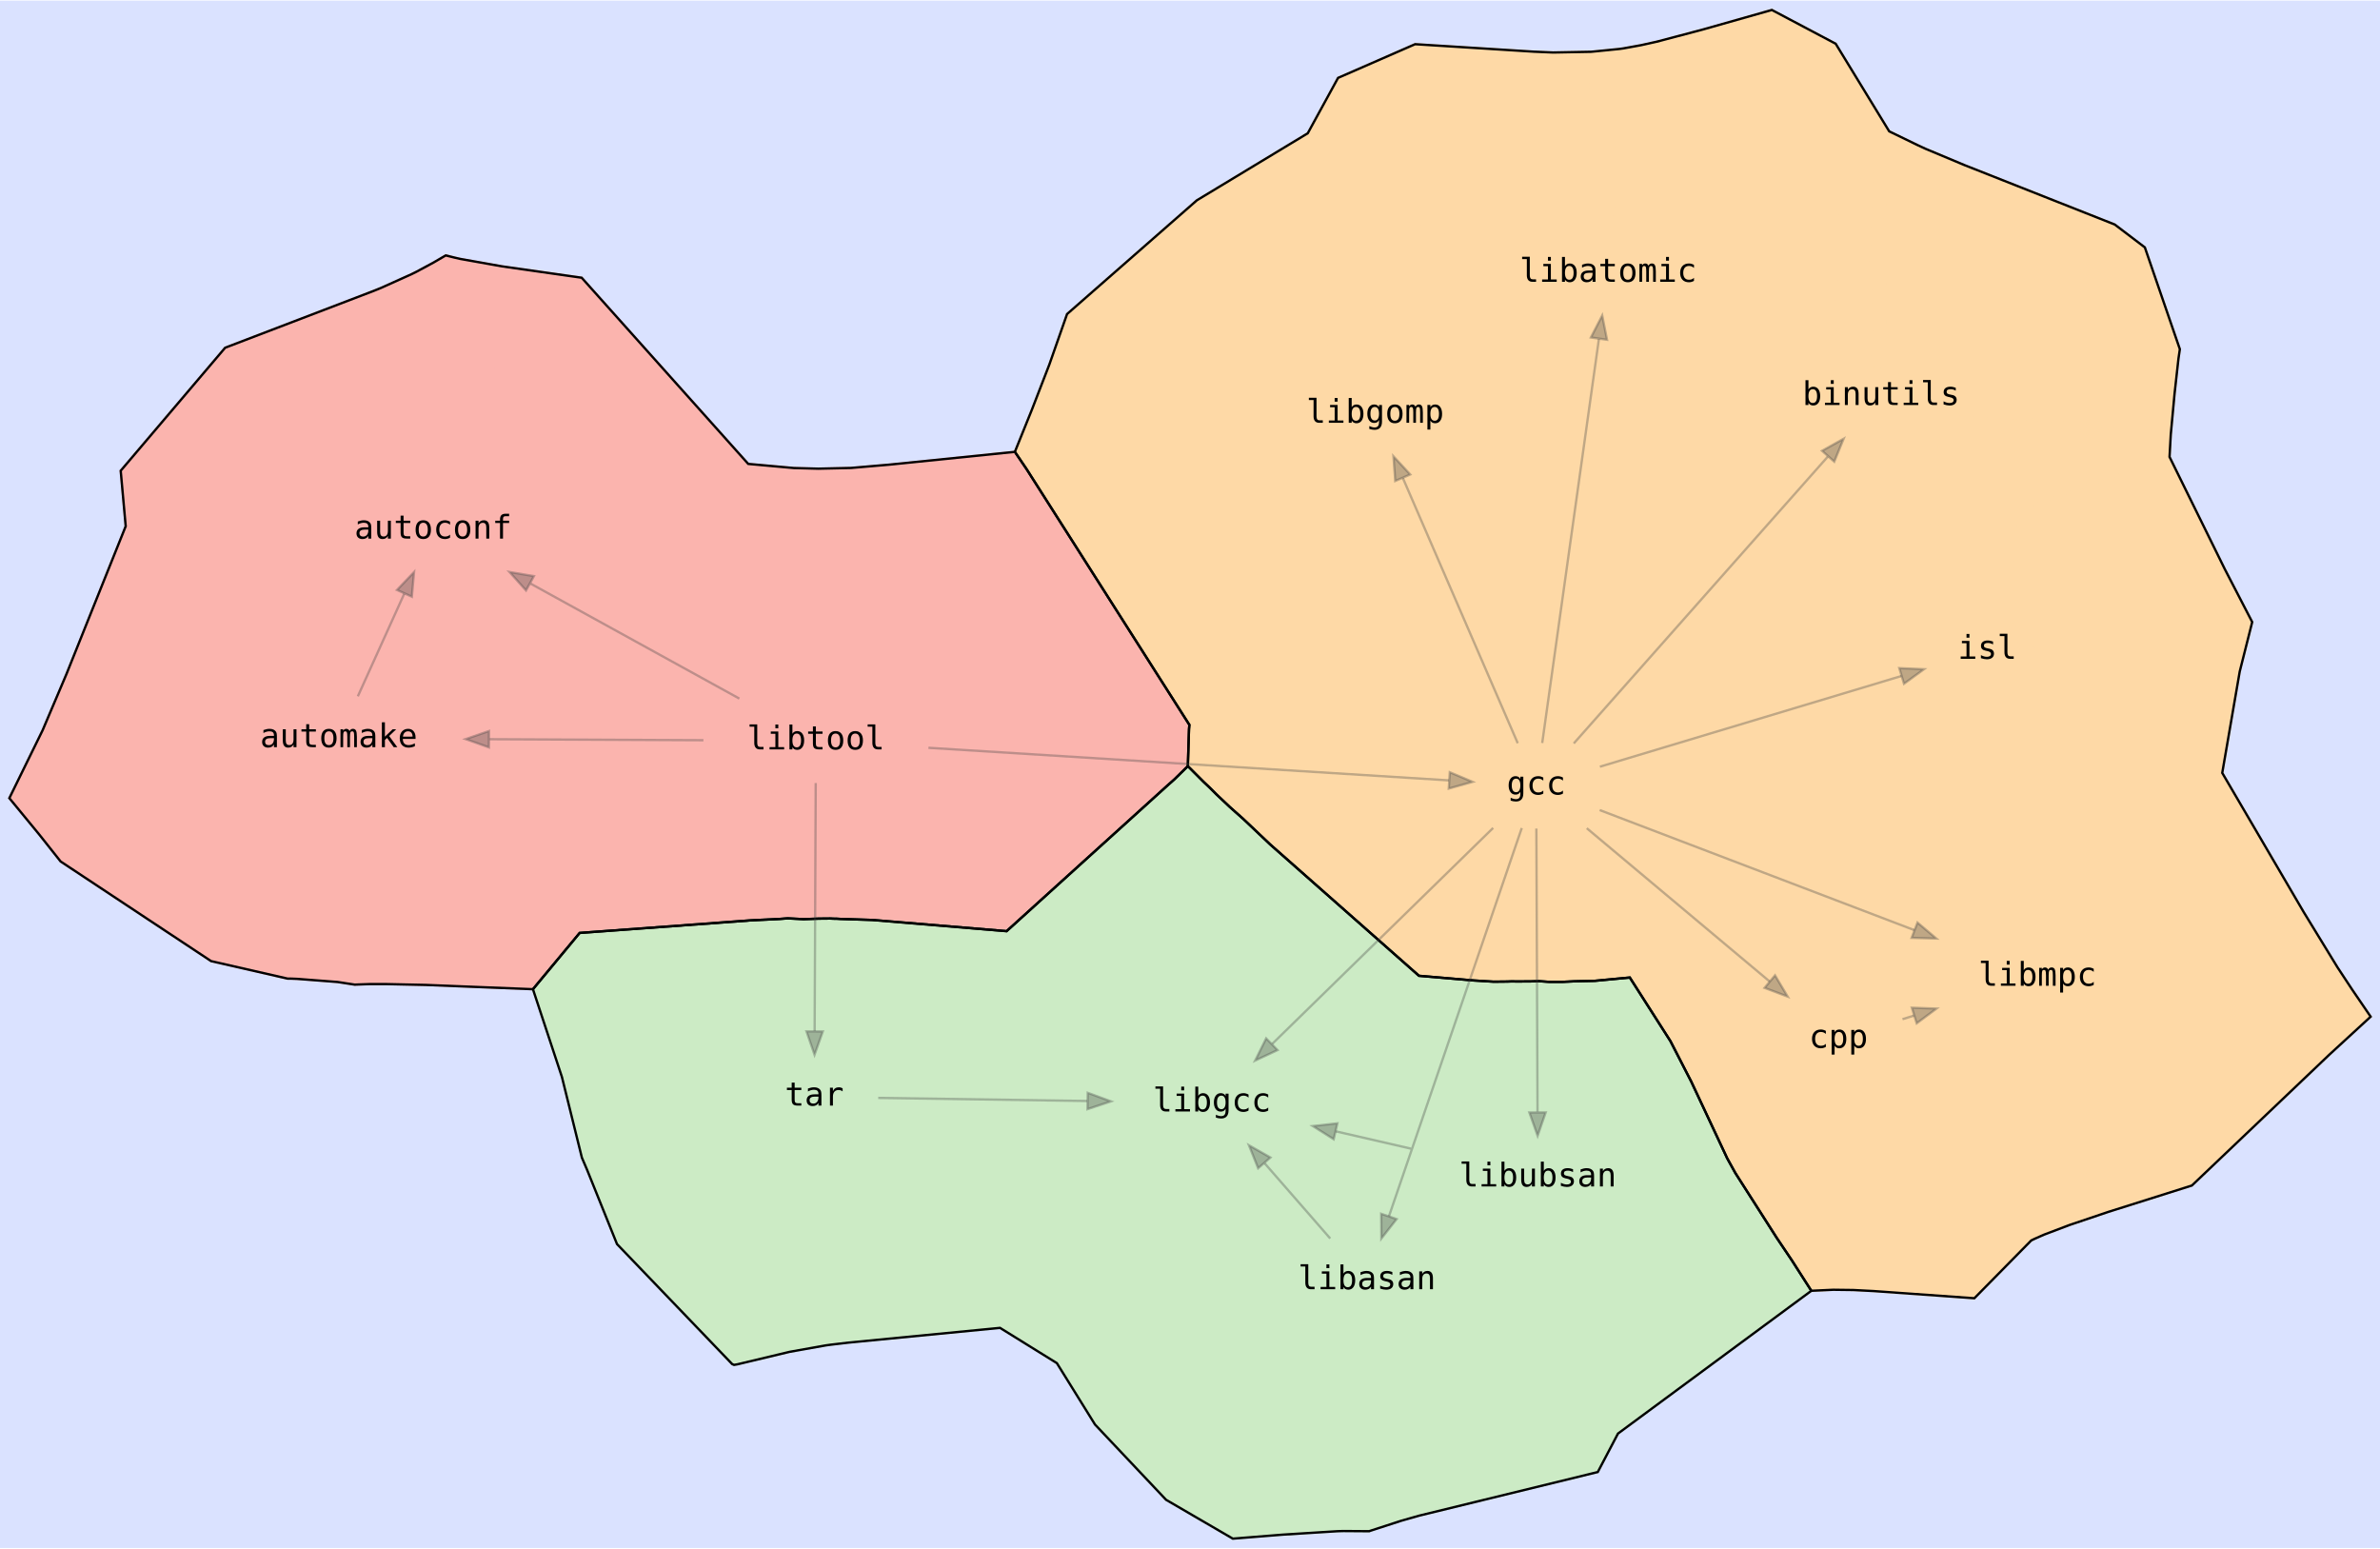
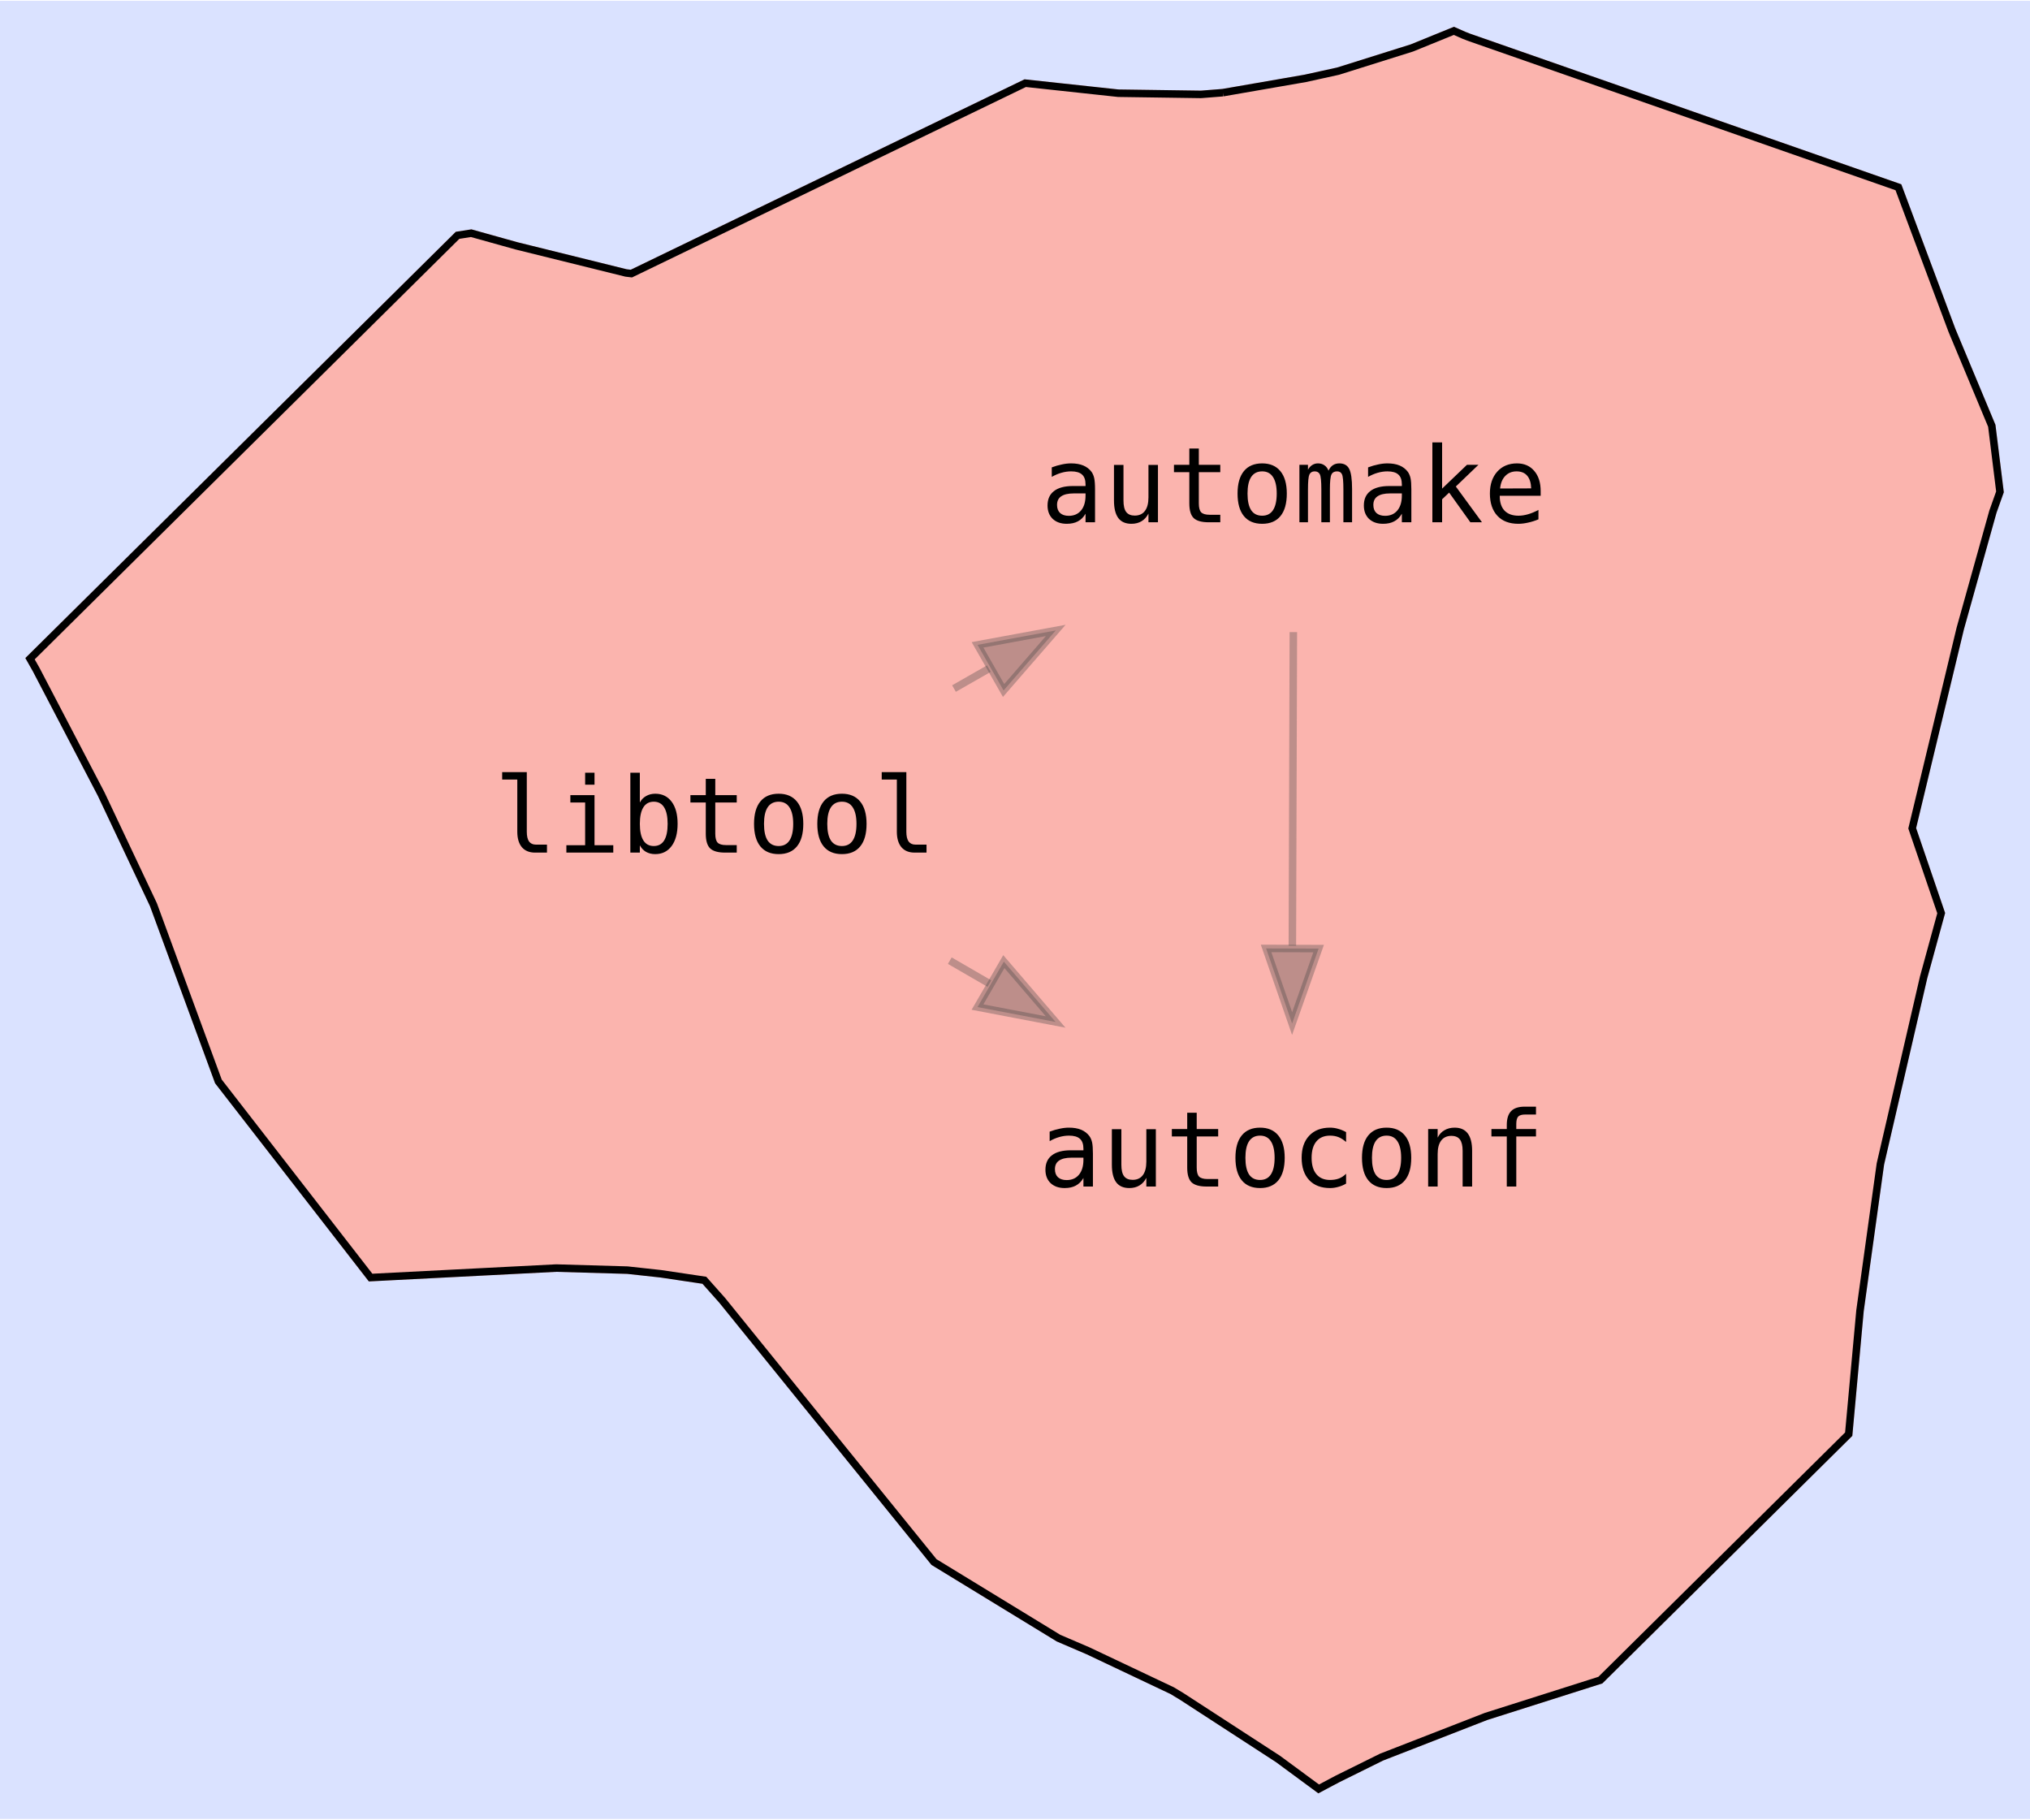
- <svg xmlns="http://www.w3.org/2000/svg" width="1019pt" height="663pt" viewBox="0.00 0.00 1019.20 662.60">
-   <g id="graph0" class="graph" transform="scale(1 1) rotate(0) translate(91.1166 566.1)">
-     <polygon fill="#dae2ff" stroke="transparent" points="-91.117,96.499 -91.117,-566.1 928.081,-566.1 928.081,96.499 -91.117,96.499" />
-     <polygon fill="#fbb4ae" stroke="#fbb4ae" points="418.213,-255.98 418.056,-254.132 417.557,-238.3 411.881,-232.72 410.972,-231.898 409.004,-230.166 280.625,-242.144 280.394,-211.736 276.543,-245.548 275.206,-246.722 270.33,-225.002 269.072,-213.715 266.226,-248.218 263.571,-246.164 259.543,-244.591 256.356,-244.591 254.153,-245.405 254.153,-245.405 256.356,-244.591 259.543,-244.591 263.571,-246.164 266.226,-248.218 269.072,-213.715 270.33,-225.002 275.206,-246.722 276.543,-245.548 280.394,-211.736 280.625,-242.144 409.004,-230.166 339.947,-167.637 282.483,-172.425 268.743,-172.869 267.165,-172.965 266.505,-172.955 264.394,-173.043 259.524,-172.997 252.986,-172.767 246.262,-173.112 245.685,-173.082 242.643,-172.848 230.409,-172.26 157.113,-166.873 137.11,-142.778 91.228,-144.611 74.564,-144.965 67.479,-144.982 61.461,-144.771 60.867,-144.728 53.45,-145.869 36.098,-147.208 33.228,-147.319 32.128,-147.299 -.715,-154.805 -65.159,-197.48 -74.29,-208.996 -87.117,-224.592 -72.85,-253.686 -62.633,-277.768 -37.282,-341.033 -39.426,-364.804 -38.998,-365.291 5.306,-417.465 69.013,-441.841 71.933,-443.024 85.036,-448.918 87.174,-449.974 94.441,-453.887 95.965,-360.09 98.857,-342.991 93.775,-344.053 91.251,-343.554 86.649,-340.71 85.585,-339.645 85.585,-339.645 86.649,-340.71 91.251,-343.554 93.775,-344.053 98.857,-342.991 101.41,-341.497 103.626,-339.319 102.779,-338.507 98.352,-335.809 94.404,-334.98 94.404,-334.98 98.352,-335.809 102.779,-338.507 103.626,-339.319 101.41,-341.497 98.857,-342.991 95.965,-360.09 94.441,-453.887 99.767,-456.994 103.612,-456.039 105.942,-455.501 123.93,-452.296 118.295,-358.091 118.295,-358.091 123.93,-452.296 157.979,-447.441 229.287,-367.728 229.803,-367.665 248.827,-365.948 259.317,-365.674 273.286,-365.982 289.791,-367.402 343.49,-372.878 348.541,-365.427 418.213,-255.98 418.213,-255.98" />
-     <polygon fill="#fed9a6" stroke="#fed9a6" points="478.618,-424.304 475.253,-396.083 475.253,-396.083 478.618,-424.304 478.889,-429.288 478.878,-493.732 468.908,-509.292 481.891,-533.018 514.889,-547.44 565.683,-544.239 569.834,-456.01 492.566,-475.713 495.034,-472.384 499.95,-466.064 502.398,-463.226 502.992,-392.195 505.527,-390.268 506.764,-388.794 506.659,-388.675 506.659,-388.675 506.764,-388.794 505.527,-390.268 502.992,-392.195 502.398,-463.226 499.95,-466.064 495.034,-472.384 492.566,-475.713 569.834,-456.01 565.683,-544.239 573.958,-543.886 590.268,-544.188 589.911,-522.634 589.911,-522.634 590.268,-544.188 602.399,-545.403 599.968,-477.496 601.31,-453.243 604.51,-451.39 606.401,-449.567 603.729,-446.89 601.003,-445.329 597.418,-444.646 594.626,-445.172 594.626,-445.172 597.418,-444.646 601.003,-445.329 603.729,-446.89 606.401,-449.567 604.51,-451.39 601.31,-453.243 599.968,-477.496 602.399,-545.403 604.019,-545.631 611.652,-547.018 618.337,-548.507 637.926,-553.674 667.654,-562.1 694.987,-547.638 717.91,-510.125 715.918,-506.324 716.025,-503.596 716.21,-425.57 714.101,-401.161 710.967,-400.524 709.587,-465.774 710.835,-498.109 701.475,-484.784 695.904,-477.226 694.949,-421.699 694.949,-421.699 695.904,-477.226 701.475,-484.784 710.835,-498.109 709.587,-465.774 710.967,-400.524 714.101,-401.161 718.521,-400.23 721.42,-398.465 723.366,-396.464 721.301,-394.417 719.116,-393.144 714.339,-392.139 714.339,-392.139 719.116,-393.144 721.301,-394.417 723.366,-396.464 721.42,-398.465 718.521,-400.23 714.101,-401.161 716.21,-425.57 716.025,-503.596 715.918,-506.324 717.91,-510.125 729.977,-504.266 733.479,-502.644 750.168,-495.656 814.487,-470.226 827.383,-460.429 842.372,-416.837 841.779,-412.824 840.104,-397.77 838.478,-380.232 786.649,-386.13 739.839,-389.556 736.901,-364.982 735.951,-341.854 751.669,-342.722 751.79,-332.821 751.512,-326.106 751.512,-326.106 751.79,-332.821 751.669,-342.722 735.951,-341.854 736.901,-364.982 739.839,-389.556 786.649,-386.13 838.478,-380.232 837.952,-370.717 772.132,-347.483 771.479,-294.367 770.54,-293.083 782.334,-287.406 766.464,-288.322 766.116,-285.869 763.26,-283.948 759.683,-283.184 756.657,-283.815 756.657,-283.815 759.683,-283.184 763.26,-283.948 766.116,-285.869 766.464,-288.322 782.334,-287.406 770.54,-293.083 771.479,-294.367 772.132,-347.483 837.952,-370.717 861.618,-322.664 873.359,-300.009 868.004,-278.783 860.527,-235.399 895.44,-175.746 801.294,-154.728 799.672,-167.61 796.369,-151.535 794.427,-149.936 792.959,-147.956 792.08,-147.778 791.394,-147.778 790.92,-147.684 790.446,-147.684 787.102,-145.069 782.933,-143.4 780.008,-143.4 780.008,-143.4 782.933,-143.4 787.102,-145.069 790.446,-147.684 790.92,-147.684 791.394,-147.778 792.08,-147.778 792.959,-147.956 794.427,-149.936 796.369,-151.535 799.672,-167.61 801.294,-154.728 895.44,-175.746 909.88,-152.143 916.159,-142.62 924.081,-131.015 906.351,-114.718 847.526,-58.718 811.774,-47.431 795.151,-41.823 784.28,-37.702 780.199,-35.903 778.729,-35.193 754.368,-10.444 711.327,-13.515 702.566,-13.969 693.941,-14.077 684.564,-13.641 676.177,-26.737 669.677,-36.4 651.998,-64.095 648.538,-70.352 633.113,-103.255 624.215,-120.558 606.827,-147.775 591.846,-146.36 583.14,-146.164 577.963,-145.913 573.047,-145.912 571.873,-145.94 568.118,-146.211 567.623,-146.221 564.557,-146.125 558.593,-146.083 556.279,-146.122 556.825,-195.987 559.498,-226.306 560.211,-227.634 560.052,-228.006 560.638,-232.105 562.587,-233.395 562.587,-233.395 560.638,-232.105 560.052,-228.006 560.211,-227.634 559.498,-226.306 556.825,-195.987 556.279,-146.122 554.393,-146.056 548.499,-145.994 540.028,-146.514 516.543,-148.519 452.786,-204.793 441.273,-215.7 435.541,-220.791 429.75,-226.258 426.953,-229.057 424.288,-231.575 417.557,-238.3 418.056,-254.132 418.213,-255.98 348.541,-365.427 343.49,-372.878 350.783,-390.949 358.259,-410.289 365.836,-431.879 421.429,-480.595 468.908,-509.292 478.878,-493.732 478.889,-429.288 478.618,-424.304 478.618,-424.304" />
-     <polygon fill="#ccebc5" stroke="#ccebc5" points="249.292,-101.492 246.129,-104.15 242.643,-172.848 230.409,-172.26 157.113,-166.873 137.11,-142.778 149.526,-105.173 158.068,-70.646 160.242,-65.57 173.106,-33.642 222.429,17.752 223.24,18.09 224.71,17.835 247.056,12.498 262.491,9.743 264.763,9.43 272.156,8.56 337.122,2.238 361.472,17.336 377.809,43.632 408.235,75.859 436.831,92.499 458.269,90.779 481.652,89.308 484.212,89.237 495.237,89.317 495.443,89.23 495.823,89.091 508.971,84.827 516.599,82.658 593.107,63.976 601.756,47.505 684.564,-13.641 676.177,-26.737 669.677,-36.4 651.998,-64.095 648.538,-70.352 633.113,-103.255 624.215,-120.558 606.827,-147.775 591.846,-146.36 591.453,-135.974 590.933,-84.542 590.933,-84.542 591.453,-135.974 591.846,-146.36 583.14,-146.164 577.963,-145.913 573.047,-145.912 574.767,-63.827 576.519,-62.116 575.323,-60.919 570.075,-57.649 567.739,-57.201 564.147,-7.02 562.499,-8.797 561.938,-9.355 558.651,-12.903 553.147,-17.869 552.534,-18.55 552.235,-18.818 545.331,-25.72 542.926,-28.468 542.951,-29.023 546.485,-58.201 546.485,-58.201 542.951,-29.023 542.926,-28.468 545.331,-25.72 552.235,-18.818 552.534,-18.55 553.147,-17.869 558.651,-12.903 561.938,-9.355 562.499,-8.797 564.147,-7.02 567.739,-57.201 570.075,-57.649 575.323,-60.919 576.519,-62.116 574.767,-63.827 571.426,-65.799 566.763,-66.746 563.772,-66.174 560.384,-64.235 558.397,-62.325 556.899,-62.325 555.758,-62.096 553.908,-62.096 553.362,-61.986 553.362,-61.986 553.908,-62.096 555.758,-62.096 556.899,-62.325 558.397,-62.325 560.384,-64.235 563.772,-66.174 566.763,-66.746 571.426,-65.799 574.767,-63.827 573.047,-145.912 571.873,-145.94 568.118,-146.211 567.623,-146.221 564.557,-146.125 558.593,-146.083 556.279,-146.122 554.393,-146.056 548.499,-145.994 540.028,-146.514 516.543,-148.519 452.786,-204.793 446.498,-114.237 442.554,-97.12 442.554,-97.12 446.498,-114.237 452.786,-204.793 441.273,-215.7 435.541,-220.791 429.75,-226.258 426.953,-229.057 424.288,-231.575 417.557,-238.3 411.881,-232.72 410.972,-231.898 409.004,-230.166 339.947,-167.637 282.483,-172.425 268.743,-172.869 267.165,-172.965 266.505,-172.955 264.394,-173.043 259.524,-172.997 252.986,-172.767 246.262,-173.112 245.685,-173.082 242.643,-172.848 246.129,-104.15 249.292,-101.492 252.162,-120.436 253.104,-162.598 257.969,-101.431 260.915,-100.822 260.915,-100.822 257.969,-101.431 253.104,-162.598 252.162,-120.436 249.292,-101.492 249.292,-101.492" />
-     <polyline fill="none" stroke="#000000" points="61.461,-144.771 67.479,-144.982 74.564,-144.965 91.228,-144.611 137.11,-142.778 157.113,-166.873 230.409,-172.26 242.643,-172.848 245.685,-173.082 246.262,-173.112 252.986,-172.767 259.524,-172.997 264.394,-173.043 266.505,-172.955 267.165,-172.965 268.743,-172.869 282.483,-172.425 339.947,-167.637 409.004,-230.166 410.972,-231.898 411.881,-232.72 417.557,-238.3 418.056,-254.132 418.213,-255.98 348.541,-365.427 343.49,-372.878 289.791,-367.402 273.286,-365.982 259.317,-365.674 248.827,-365.948 229.803,-367.665 229.287,-367.728 157.979,-447.441 123.93,-452.296 105.942,-455.501 103.612,-456.039 99.767,-456.994 94.441,-453.887 87.174,-449.974 85.036,-448.918 71.933,-443.024 69.013,-441.841 5.306,-417.465 -38.998,-365.291 -39.426,-364.804 -37.282,-341.033 -62.633,-277.768 -72.85,-253.686 -87.117,-224.592 -74.29,-208.996 -65.159,-197.48 -.715,-154.805 32.128,-147.299 33.228,-147.319 36.098,-147.208 53.45,-145.869 60.867,-144.728 61.461,-144.771 " />
-     <polyline fill="none" stroke="#000000" points="693.941,-14.077 684.564,-13.641 676.177,-26.737 669.677,-36.4 651.998,-64.095 648.538,-70.352 633.113,-103.255 624.215,-120.558 606.827,-147.775 591.846,-146.36 583.14,-146.164 577.963,-145.913 573.047,-145.912 571.873,-145.94 568.118,-146.211 567.623,-146.221 564.557,-146.125 558.593,-146.083 556.279,-146.122 554.393,-146.056 548.499,-145.994 540.028,-146.514 516.543,-148.519 452.786,-204.793 441.273,-215.7 435.541,-220.791 429.75,-226.258 426.953,-229.057 424.288,-231.575 417.557,-238.3 418.056,-254.132 418.213,-255.98 348.541,-365.427 343.49,-372.878 350.783,-390.949 358.259,-410.289 365.836,-431.879 421.429,-480.595 468.908,-509.292 481.891,-533.018 514.889,-547.44 565.683,-544.239 573.958,-543.886 590.268,-544.188 602.399,-545.403 604.019,-545.631 611.652,-547.018 618.337,-548.507 637.926,-553.674 667.654,-562.1 694.987,-547.638 717.91,-510.125 729.977,-504.266 733.479,-502.644 750.168,-495.656 814.487,-470.226 827.383,-460.429 842.372,-416.837 841.779,-412.824 840.104,-397.77 838.478,-380.232 837.952,-370.717 861.618,-322.664 873.359,-300.009 868.004,-278.783 860.527,-235.399 895.44,-175.746 909.88,-152.143 916.159,-142.62 924.081,-131.015 906.351,-114.718 847.526,-58.718 811.774,-47.431 795.151,-41.823 784.28,-37.702 780.199,-35.903 778.729,-35.193 754.368,-10.444 711.327,-13.515 702.566,-13.969 693.941,-14.077 " />
-     <polyline fill="none" stroke="#000000" points="495.823,89.091 508.971,84.827 516.599,82.658 593.107,63.976 601.756,47.505 684.564,-13.641 676.177,-26.737 669.677,-36.4 651.998,-64.095 648.538,-70.352 633.113,-103.255 624.215,-120.558 606.827,-147.775 591.846,-146.36 583.14,-146.164 577.963,-145.913 573.047,-145.912 571.873,-145.94 568.118,-146.211 567.623,-146.221 564.557,-146.125 558.593,-146.083 556.279,-146.122 554.393,-146.056 548.499,-145.994 540.028,-146.514 516.543,-148.519 452.786,-204.793 441.273,-215.7 435.541,-220.791 429.75,-226.258 426.953,-229.057 424.288,-231.575 417.557,-238.3 411.881,-232.72 410.972,-231.898 409.004,-230.166 339.947,-167.637 282.483,-172.425 268.743,-172.869 267.165,-172.965 266.505,-172.955 264.394,-173.043 259.524,-172.997 252.986,-172.767 246.262,-173.112 245.685,-173.082 242.643,-172.848 230.409,-172.26 157.113,-166.873 137.11,-142.778 149.526,-105.173 158.068,-70.646 160.242,-65.57 173.106,-33.642 222.429,17.752 223.24,18.09 224.71,17.835 247.056,12.498 262.491,9.743 264.763,9.43 272.156,8.56 337.122,2.238 361.472,17.336 377.809,43.632 408.235,75.859 436.831,92.499 458.269,90.779 481.652,89.308 484.212,89.237 495.237,89.317 495.443,89.23 495.823,89.091 " />
+ <svg xmlns="http://www.w3.org/2000/svg" width="270pt" height="242pt" viewBox="0.00 0.00 270.47 242.20">
+   <g id="graph0" class="graph" transform="scale(1 1) rotate(0) translate(47.2194 172.2527)">
+     <polygon fill="#dae2ff" stroke="transparent" points="-47.219,69.945 -47.219,-172.253 223.25,-172.253 223.25,69.945 -47.219,69.945" />
+     <polygon fill="#fbb4ae" stroke="#fbb4ae" points="-33.744,-66.589 -26.778,-51.852 -18.12,-28.304 2.158,-2.173 26.885,-3.439 27.621,-34.826 25.884,-55.668 9.627,-56.293 31.509,-62.473 32.036,-62.156 33.344,-62.156 34.216,-62.357 38.188,-62.357 38.7,-62.24 39.157,-62.24 42.915,-65.723 45.777,-66.965 45.777,-66.965 42.915,-65.723 39.157,-62.24 42.237,-59.538 45.569,-58.093 50.602,-58.093 54.454,-59.767 57.245,-62.139 58.118,-62.139 58.678,-62.263 61.019,-62.263 61.777,-62.432 63.476,-106.309 60.306,-109.781 87.852,-110.657 87.852,-110.657 60.306,-109.781 63.476,-106.309 64.996,-104.824 67.124,-102.982 69.917,-99.758 69.917,-99.758 67.124,-102.982 64.996,-104.824 63.476,-106.309 61.777,-62.432 61.019,-62.263 58.678,-62.263 58.118,-62.139 57.245,-62.139 54.454,-59.767 50.602,-58.093 45.569,-58.093 42.237,-59.538 39.157,-62.24 38.7,-62.24 38.188,-62.357 34.216,-62.357 33.344,-62.156 32.036,-62.156 31.509,-62.473 9.627,-56.293 25.884,-55.668 27.621,-34.826 26.885,-3.439 36.372,-3.164 40.839,-2.677 46.627,-1.813 48.204,-3.904 51.737,-7.872 58.106,-14.421 66.014,-21.751 67.255,-22.762 67.903,-23.587 67.992,-35.031 67.992,-35.031 67.903,-23.587 67.255,-22.762 66.014,-21.751 58.106,-14.421 51.737,-7.872 48.204,-3.904 46.627,-1.813 49.004,.859 77.224,35.725 93.813,45.858 97.761,47.553 108.962,52.858 110.217,53.615 123.063,61.958 128.476,65.945 130.994,64.609 136.855,61.709 150.774,56.291 166.007,51.453 199.095,18.69 200.601,2.245 203.318,-17.307 209.076,-42.167 211.419,-50.721 207.557,-62.024 213.957,-88.632 218.309,-104.199 219.25,-106.845 218.16,-115.641 212.855,-128.346 205.717,-147.419 148.443,-167.421 147.815,-167.669 146.492,-168.253 140.895,-165.975 131.058,-162.884 126.693,-161.924 115.712,-160.018 112.876,-159.794 112.719,-159.789 101.772,-159.946 89.377,-161.284 36.902,-135.918 36.186,-136.003 21.612,-139.609 15.561,-141.298 13.745,-141.015 -43.219,-84.614 -42.406,-83.178 -33.744,-66.589 -33.744,-66.589" />
+     <polyline fill="none" stroke="#000000" points="115.712,-160.018 126.693,-161.924 131.058,-162.884 140.895,-165.975 146.492,-168.253 147.815,-167.669 148.443,-167.421 205.717,-147.419 212.855,-128.346 218.16,-115.641 219.25,-106.845 218.309,-104.199 213.957,-88.632 207.557,-62.024 211.419,-50.721 209.076,-42.167 203.318,-17.307 200.601,2.245 199.095,18.69 166.007,51.453 150.774,56.291 136.855,61.709 130.994,64.609 128.476,65.945 123.063,61.958 110.217,53.615 108.962,52.858 97.761,47.553 93.813,45.858 77.224,35.725 49.004,.859 46.627,-1.813 40.839,-2.677 36.372,-3.164 26.885,-3.439 2.158,-2.173 -18.12,-28.304 -26.778,-51.852 -33.744,-66.589 -42.406,-83.178 -43.219,-84.614 13.745,-141.015 15.561,-141.298 21.612,-139.609 36.186,-136.003 36.902,-135.918 89.377,-161.284 101.772,-159.946 112.719,-159.789 112.876,-159.794 115.712,-160.018 " />
    <g id="edge1" class="edge">
-       <path fill="none" stroke="#444444" stroke-opacity="0.333" d="M62.122,-268.203C67.819,-280.793 75.52,-297.814 81.966,-312.062" />
-       <polygon fill="#444444" fill-opacity="0.333" stroke="#444444" stroke-opacity="0.333" points="78.878,-313.726 86.189,-321.394 85.255,-310.84 78.878,-313.726" />
+       <path fill="none" stroke="#444444" stroke-opacity="0.333" d="M125.102,-88.155C125.064,-76.091 125.013,-60.06 124.97,-46.368" />
+       <polygon fill="#444444" fill-opacity="0.333" stroke="#444444" stroke-opacity="0.333" points="128.469,-45.998 124.937,-36.009 121.469,-46.02 128.469,-45.998" />
    </g>
    <g id="edge2" class="edge">
-       <path fill="none" stroke="#444444" stroke-opacity="0.333" d="M723.6,-129.943C725.206,-130.444 726.844,-130.955 728.505,-131.473" />
-       <polygon fill="#444444" fill-opacity="0.333" stroke="#444444" stroke-opacity="0.333" points="727.594,-134.855 738.182,-134.49 729.677,-128.172 727.594,-134.855" />
+       <path fill="none" stroke="#444444" stroke-opacity="0.333" d="M79.886,-80.638C81.425,-81.516 82.979,-82.404 84.538,-83.294" />
+       <polygon fill="#444444" fill-opacity="0.333" stroke="#444444" stroke-opacity="0.333" points="83.024,-86.46 93.443,-88.379 86.495,-80.381 83.024,-86.46" />
    </g>
    <g id="edge3" class="edge">
-       <path fill="none" stroke="#444444" stroke-opacity="0.333" d="M588.404,-211.705C609.869,-193.715 642.9,-166.034 666.735,-146.058" />
-       <polygon fill="#444444" fill-opacity="0.333" stroke="#444444" stroke-opacity="0.333" points="669.019,-148.71 674.436,-139.605 664.523,-143.345 669.019,-148.71" />
-     </g>
-     <g id="edge4" class="edge">
-       <path fill="none" stroke="#444444" stroke-opacity="0.333" d="M593.924,-219.487C627.694,-206.602 686.057,-184.332 728.711,-168.057" />
-       <polygon fill="#444444" fill-opacity="0.333" stroke="#444444" stroke-opacity="0.333" points="730.007,-171.309 738.102,-164.474 727.511,-164.769 730.007,-171.309" />
-     </g>
-     <g id="edge5" class="edge">
-       <path fill="none" stroke="#444444" stroke-opacity="0.333" d="M582.83,-248.025C609.136,-277.724 661.436,-336.768 691.59,-370.81" />
-       <polygon fill="#444444" fill-opacity="0.333" stroke="#444444" stroke-opacity="0.333" points="689.139,-373.323 698.39,-378.488 694.379,-368.681 689.139,-373.323" />
-     </g>
-     <g id="edge6" class="edge">
-       <path fill="none" stroke="#444444" stroke-opacity="0.333" d="M594.011,-238.061C627.812,-248.226 685.548,-265.589 723.22,-276.918" />
-       <polygon fill="#444444" fill-opacity="0.333" stroke="#444444" stroke-opacity="0.333" points="722.223,-280.272 732.808,-279.801 724.239,-273.569 722.223,-280.272" />
-     </g>
-     <g id="edge7" class="edge">
-       <path fill="none" stroke="#444444" stroke-opacity="0.333" d="M560.56,-211.797C547.856,-174.663 518.739,-89.552 503.674,-45.518" />
-       <polygon fill="#444444" fill-opacity="0.333" stroke="#444444" stroke-opacity="0.333" points="506.973,-44.346 500.424,-36.017 500.349,-46.612 506.973,-44.346" />
-     </g>
-     <g id="edge8" class="edge">
-       <path fill="none" stroke="#444444" stroke-opacity="0.333" d="M569.314,-248.2C574.696,-286.554 587.173,-375.456 593.586,-421.156" />
-       <polygon fill="#444444" fill-opacity="0.333" stroke="#444444" stroke-opacity="0.333" points="590.149,-421.85 595.005,-431.266 597.081,-420.877 590.149,-421.85" />
-     </g>
-     <g id="edge9" class="edge">
-       <path fill="none" stroke="#444444" stroke-opacity="0.333" d="M548.299,-211.835C524.021,-188.104 481.205,-146.254 453.708,-119.377" />
-       <polygon fill="#444444" fill-opacity="0.333" stroke="#444444" stroke-opacity="0.333" points="455.985,-116.709 446.387,-112.222 451.092,-121.714 455.985,-116.709" />
-     </g>
-     <g id="edge10" class="edge">
-       <path fill="none" stroke="#444444" stroke-opacity="0.333" d="M558.831,-248.118C546.777,-275.941 523.731,-329.139 509.663,-361.613" />
-       <polygon fill="#444444" fill-opacity="0.333" stroke="#444444" stroke-opacity="0.333" points="506.371,-360.408 505.607,-370.975 512.794,-363.191 506.371,-360.408" />
-     </g>
-     <g id="edge11" class="edge">
-       <path fill="none" stroke="#444444" stroke-opacity="0.333" d="M566.814,-211.577C566.932,-182.365 567.165,-124.945 567.305,-90.369" />
-       <polygon fill="#444444" fill-opacity="0.333" stroke="#444444" stroke-opacity="0.333" points="570.806,-90.025 567.347,-80.01 563.807,-89.996 570.806,-90.025" />
-     </g>
-     <g id="edge12" class="edge">
-       <path fill="none" stroke="#444444" stroke-opacity="0.333" d="M478.526,-36.04C470.154,-45.639 459.71,-57.614 450.484,-68.193" />
-       <polygon fill="#444444" fill-opacity="0.333" stroke="#444444" stroke-opacity="0.333" points="447.656,-66.111 443.721,-75.948 452.931,-70.712 447.656,-66.111" />
-     </g>
-     <g id="edge13" class="edge">
-       <path fill="none" stroke="#444444" stroke-opacity="0.333" d="M513.067,-74.514C502.512,-76.943 491.461,-79.486 480.947,-81.906" />
-       <polygon fill="#444444" fill-opacity="0.333" stroke="#444444" stroke-opacity="0.333" points="480.026,-78.526 471.066,-84.18 481.596,-85.348 480.026,-78.526" />
-     </g>
-     <g id="edge14" class="edge">
-       <path fill="none" stroke="#444444" stroke-opacity="0.333" d="M210.114,-249.396C182.778,-249.525 148.204,-249.687 118.54,-249.827" />
-       <polygon fill="#444444" fill-opacity="0.333" stroke="#444444" stroke-opacity="0.333" points="118.255,-246.328 108.272,-249.875 118.288,-253.328 118.255,-246.328" />
-     </g>
-     <g id="edge15" class="edge">
-       <path fill="none" stroke="#444444" stroke-opacity="0.333" d="M225.501,-267.221C199.814,-281.366 163.9,-301.143 136.148,-316.425" />
-       <polygon fill="#444444" fill-opacity="0.333" stroke="#444444" stroke-opacity="0.333" points="134.147,-313.531 127.076,-321.421 137.524,-319.663 134.147,-313.531" />
-     </g>
-     <g id="edge16" class="edge">
-       <path fill="none" stroke="#444444" stroke-opacity="0.333" d="M306.477,-246.153C368.081,-242.296 473.429,-235.701 529.334,-232.202" />
-       <polygon fill="#444444" fill-opacity="0.333" stroke="#444444" stroke-opacity="0.333" points="529.74,-235.683 539.501,-231.565 529.302,-228.697 529.74,-235.683" />
-     </g>
-     <g id="edge17" class="edge">
-       <path fill="none" stroke="#444444" stroke-opacity="0.333" d="M258.202,-231.074C258.088,-204.814 257.876,-155.901 257.742,-124.874" />
-       <polygon fill="#444444" fill-opacity="0.333" stroke="#444444" stroke-opacity="0.333" points="261.241,-124.697 257.698,-114.712 254.242,-124.727 261.241,-124.697" />
-     </g>
-     <g id="edge18" class="edge">
-       <path fill="none" stroke="#444444" stroke-opacity="0.333" d="M284.974,-96.235C309.021,-95.879 344.715,-95.351 374.412,-94.912" />
-       <polygon fill="#444444" fill-opacity="0.333" stroke="#444444" stroke-opacity="0.333" points="374.69,-98.409 384.637,-94.761 374.586,-91.409 374.69,-98.409" />
+       <path fill="none" stroke="#444444" stroke-opacity="0.333" d="M79.327,-44.391C81.071,-43.381 82.835,-42.359 84.605,-41.334" />
+       <polygon fill="#444444" fill-opacity="0.333" stroke="#444444" stroke-opacity="0.333" points="86.529,-44.264 93.427,-36.222 83.02,-38.207 86.529,-44.264" />
    </g>
    <g id="node1" class="node">
-       <text text-anchor="middle" x="53.945" y="-246.43" font-family="monospace" font-size="14.00" fill="#000000">automake</text>
+       <text text-anchor="middle" x="125.16" y="-102.79" font-family="monospace" font-size="14.00" fill="#000000">automake</text>
    </g>
    <g id="node2" class="node">
-       <text text-anchor="middle" x="94.354" y="-335.74" font-family="monospace" font-size="14.00" fill="#000000">autoconf</text>
+       <text text-anchor="middle" x="124.88" y="-14.3" font-family="monospace" font-size="14.00" fill="#000000">autoconf</text>
    </g>
    <g id="node3" class="node">
-       <text text-anchor="middle" x="696.17" y="-117.69" font-family="monospace" font-size="14.00" fill="#000000">cpp</text>
-     </g>
-     <g id="node4" class="node">
-       <text text-anchor="middle" x="781.38" y="-144.26" font-family="monospace" font-size="14.00" fill="#000000">libmpc</text>
-     </g>
-     <g id="node5" class="node">
-       <text text-anchor="middle" x="566.74" y="-226.16" font-family="monospace" font-size="14.00" fill="#000000">gcc</text>
-     </g>
-     <g id="node6" class="node">
-       <text text-anchor="middle" x="714.46" y="-392.93" font-family="monospace" font-size="14.00" fill="#000000">binutils</text>
-     </g>
-     <g id="node7" class="node">
-       <text text-anchor="middle" x="759.94" y="-284.26" font-family="monospace" font-size="14.00" fill="#000000">isl</text>
-     </g>
-     <g id="node8" class="node">
-       <text text-anchor="middle" x="494.26" y="-14.3" font-family="monospace" font-size="14.00" fill="#000000">libasan</text>
-     </g>
-     <g id="node9" class="node">
-       <text text-anchor="middle" x="597.55" y="-445.7" font-family="monospace" font-size="14.00" fill="#000000">libatomic</text>
-     </g>
-     <g id="node10" class="node">
-       <text text-anchor="middle" x="427.87" y="-90.422" font-family="monospace" font-size="14.00" fill="#000000">libgcc</text>
-     </g>
-     <g id="node11" class="node">
-       <text text-anchor="middle" x="497.79" y="-385.32" font-family="monospace" font-size="14.00" fill="#000000">libgomp</text>
-     </g>
-     <g id="node12" class="node">
-       <text text-anchor="middle" x="567.42" y="-58.304" font-family="monospace" font-size="14.00" fill="#000000">libubsan</text>
-     </g>
-     <g id="node13" class="node">
-       <text text-anchor="middle" x="258.28" y="-245.47" font-family="monospace" font-size="14.00" fill="#000000">libtool</text>
-     </g>
-     <g id="node14" class="node">
-       <text text-anchor="middle" x="257.62" y="-92.939" font-family="monospace" font-size="14.00" fill="#000000">tar</text>
+       <text text-anchor="middle" x="48.096" y="-58.785" font-family="monospace" font-size="14.00" fill="#000000">libtool</text>
    </g>
  </g>
</svg>
